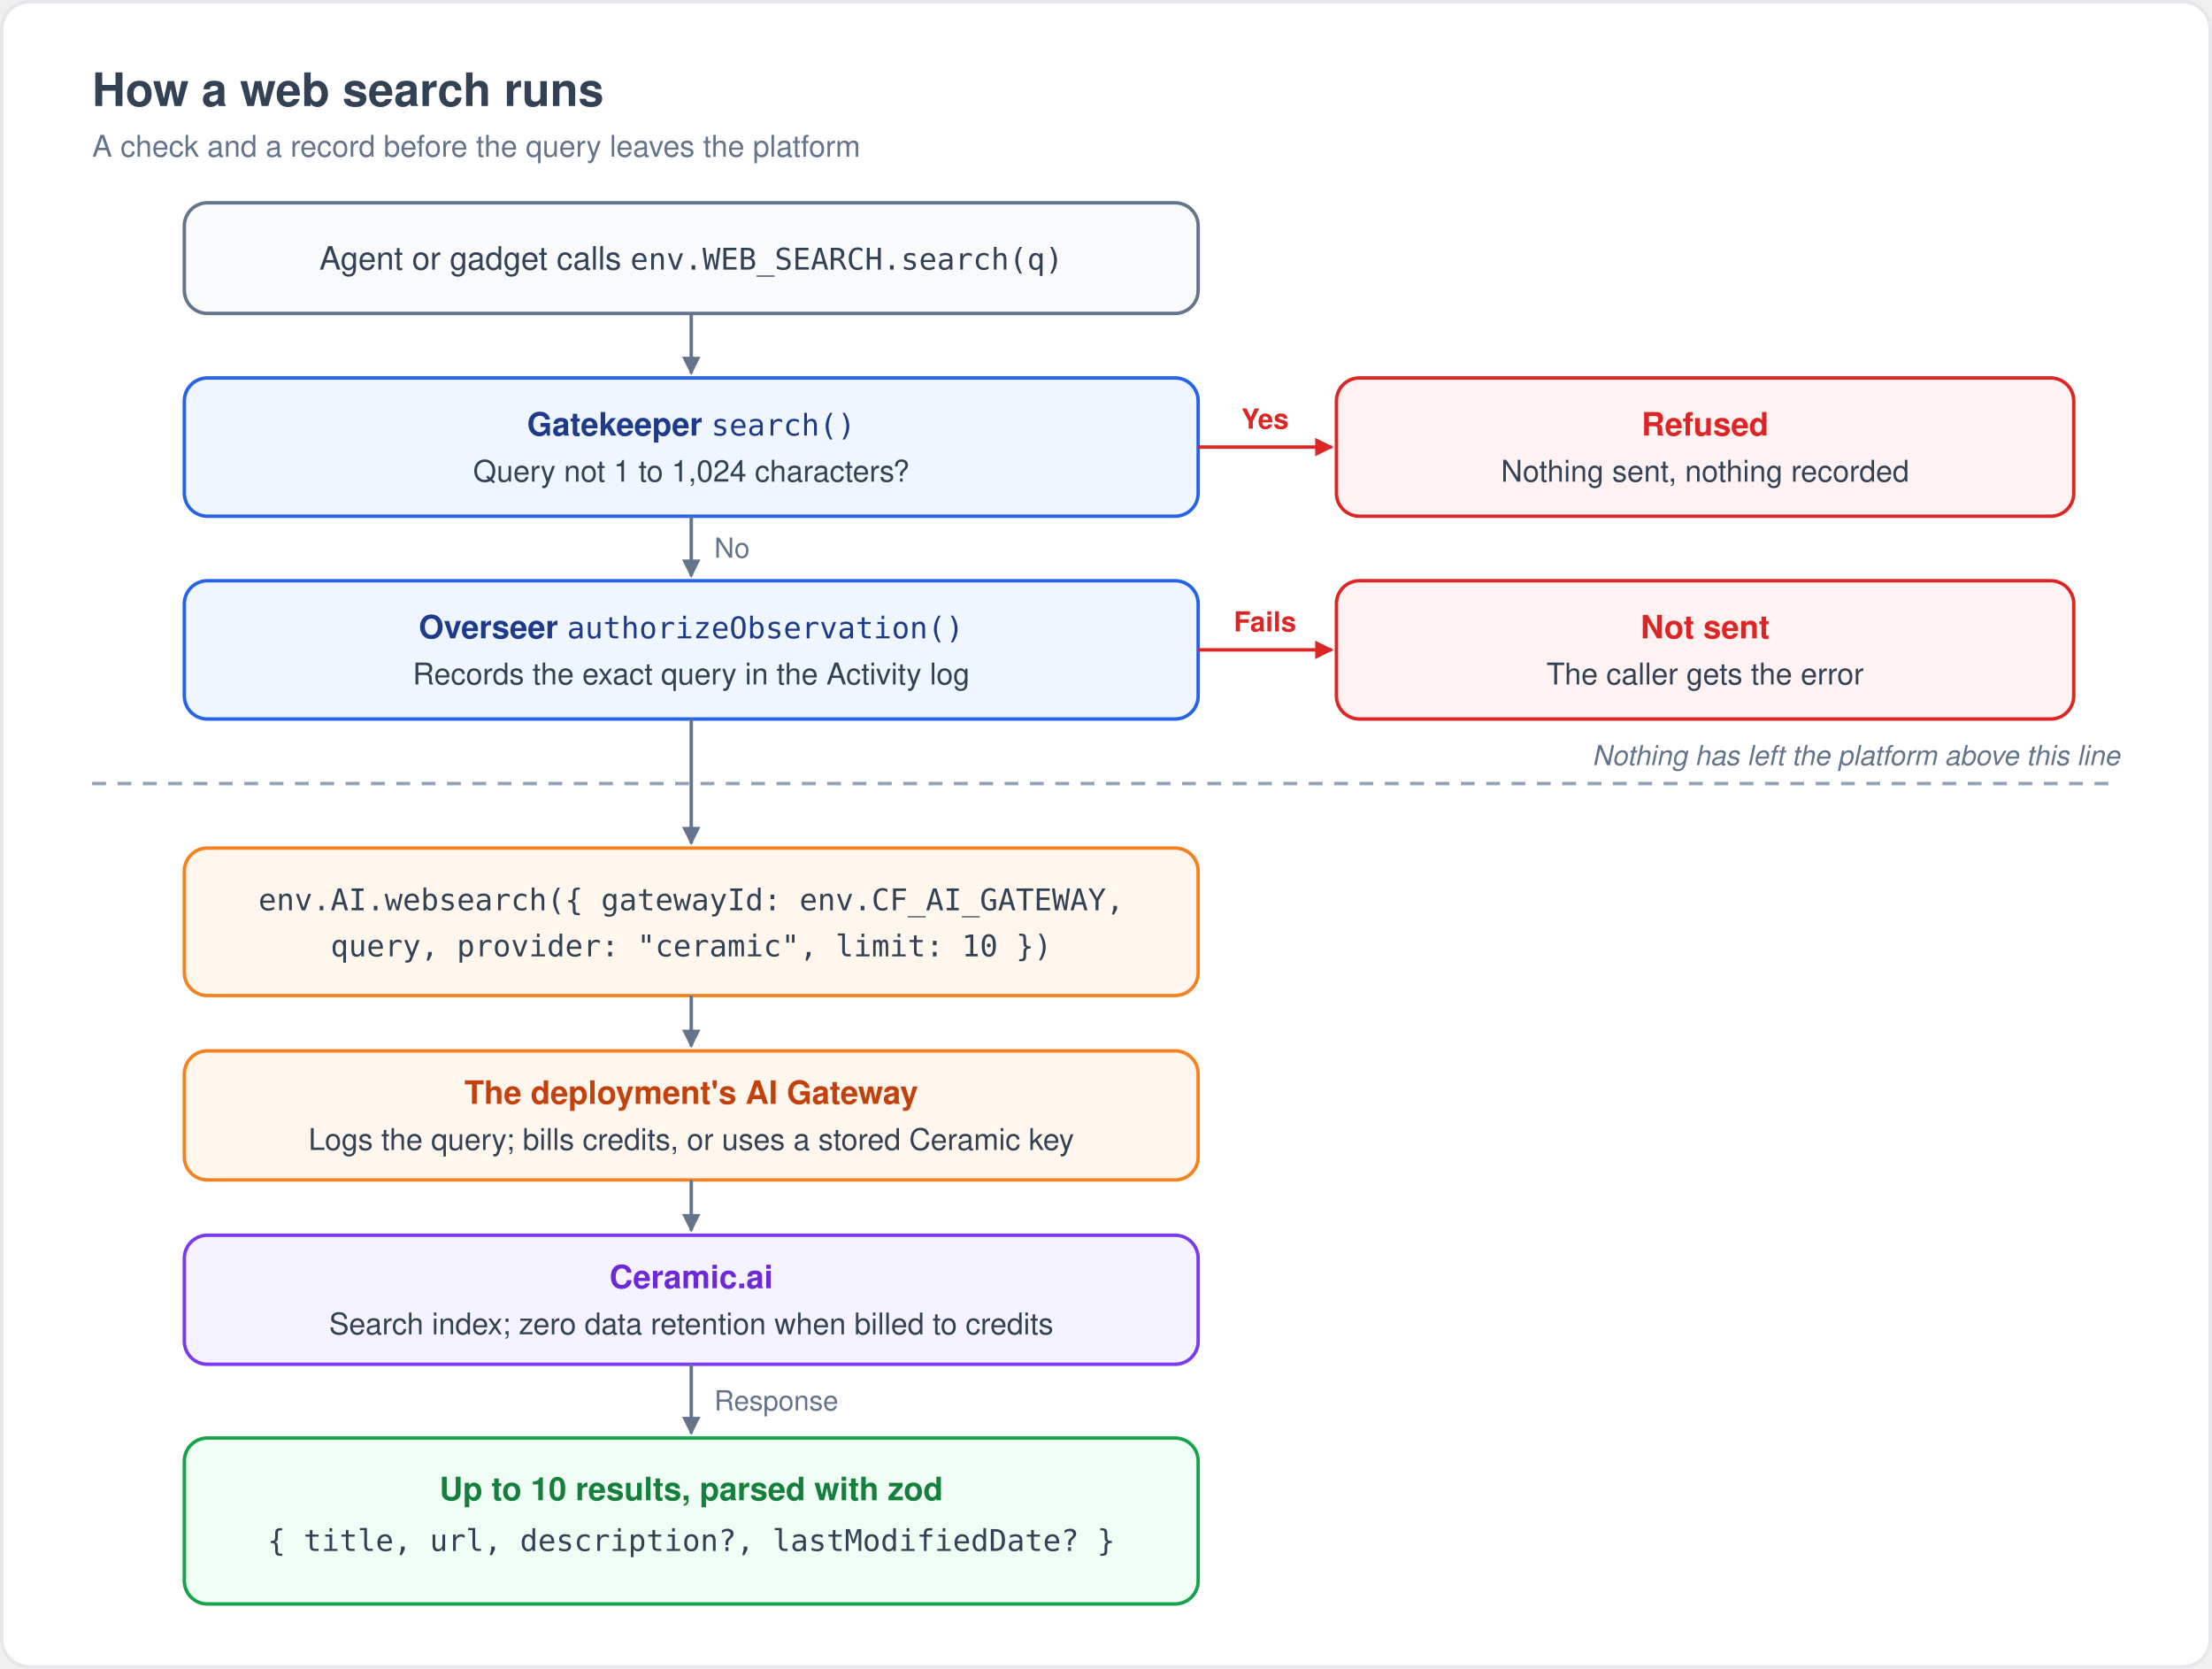
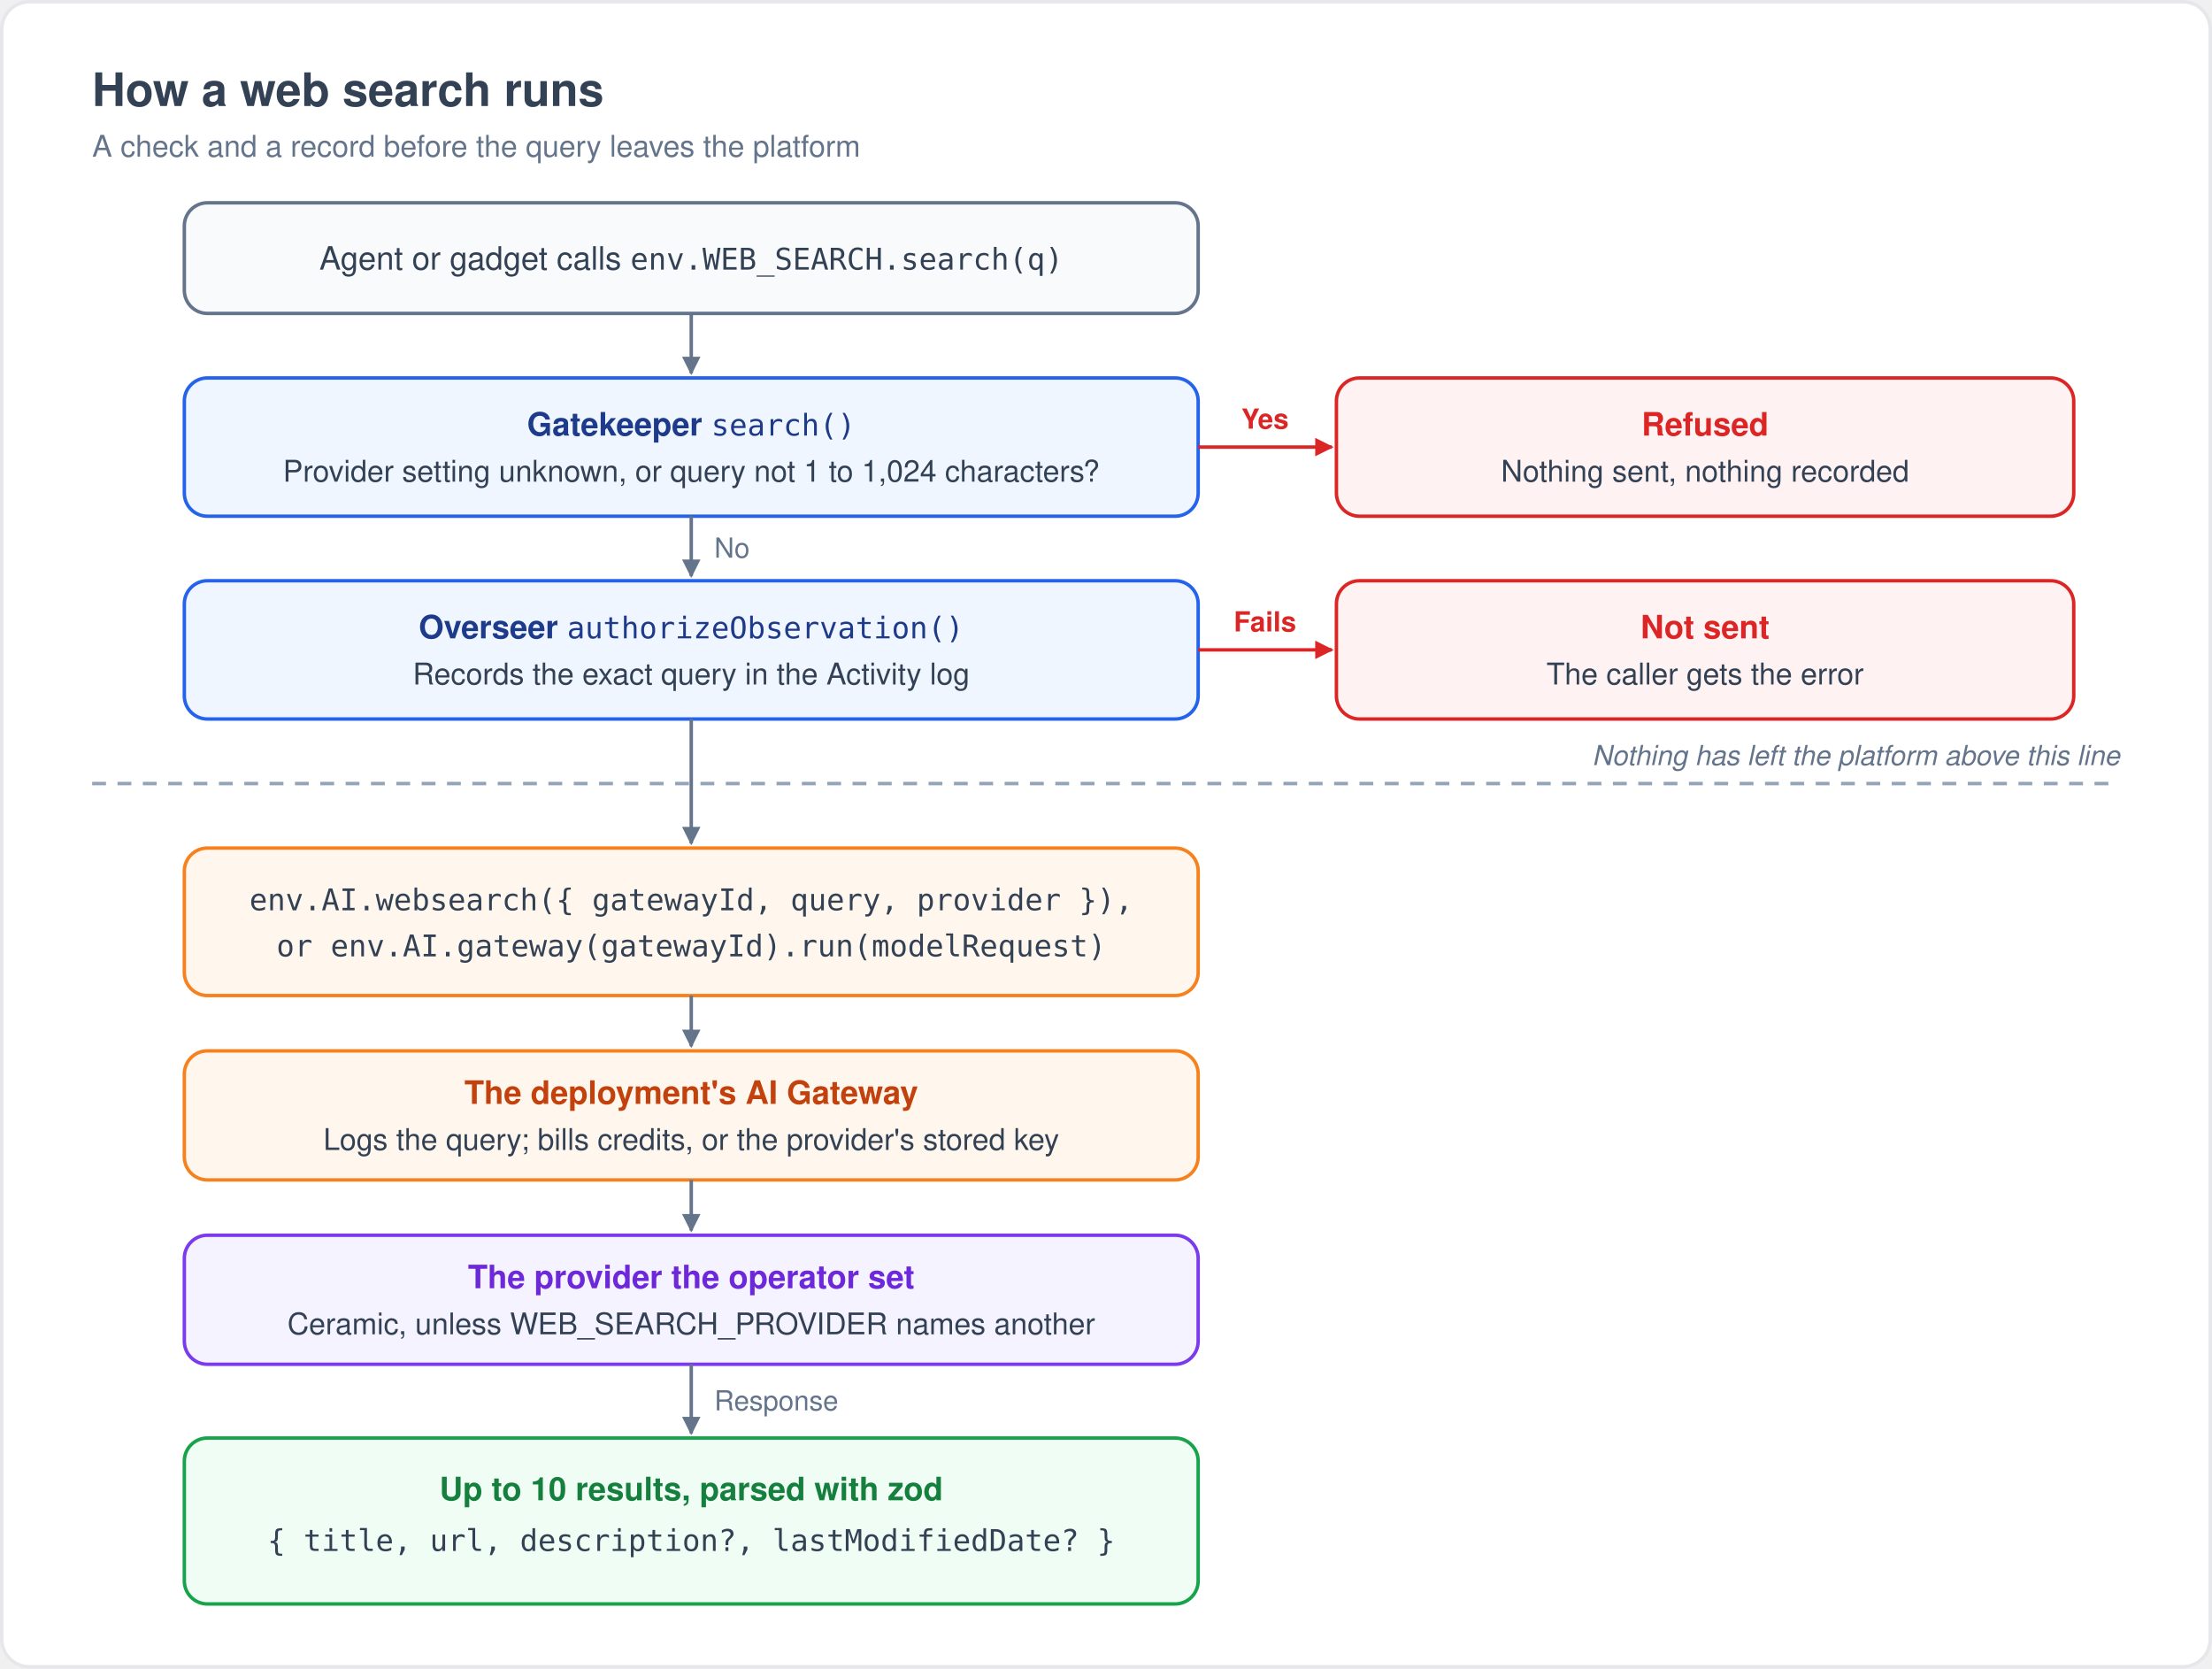
<svg xmlns="http://www.w3.org/2000/svg" width="960" height="724" viewBox="0 0 960 724" font-family="-apple-system, BlinkMacSystemFont, 'Segoe UI', Helvetica, Arial, sans-serif">
  <defs>
    <marker id="arrow" viewBox="0 0 10 10" refX="9" refY="5" markerWidth="8" markerHeight="8" markerUnits="userSpaceOnUse" orient="auto">
      <path d="M0,0 L10,5 L0,10 z" fill="#64748B" />
    </marker>
    <marker id="arrow-red" viewBox="0 0 10 10" refX="9" refY="5" markerWidth="8" markerHeight="8" markerUnits="userSpaceOnUse" orient="auto">
      <path d="M0,0 L10,5 L0,10 z" fill="#DC2626" />
    </marker>
  </defs>
  <rect x="0.75" y="0.75" width="958.5" height="722.5" rx="12" fill="#FFFFFF" stroke="#E5E7EB" stroke-width="1.5" />
  <text x="40" y="46" font-size="20" font-weight="600" fill="#334155">How a web search runs</text>
  <text x="40" y="68" font-size="13" fill="#64748B">A check and a record before the query leaves the platform</text>
  <rect x="80" y="88" width="440" height="48" rx="10" fill="#F8FAFC" stroke="#64748B" stroke-width="1.5" />
  <text x="300" y="117" font-size="14" fill="#334155" text-anchor="middle">Agent or gadget calls <tspan font-family="ui-monospace, SFMono-Regular, Menlo, monospace" font-size="13">env.WEB_SEARCH.search(q)</tspan>
  </text>
  <line x1="300" y1="136" x2="300" y2="162" stroke="#64748B" stroke-width="1.5" marker-end="url(#arrow)" />
  <rect x="80" y="164" width="440" height="60" rx="10" fill="#EFF6FF" stroke="#2563EB" stroke-width="1.5" />
  <text x="300" y="189" font-size="14" fill="#1E3A8A" text-anchor="middle">
    <tspan font-weight="600">Gatekeeper</tspan>
    <tspan font-family="ui-monospace, SFMono-Regular, Menlo, monospace" font-size="13">search()</tspan>
  </text>
-   <text x="300" y="209" font-size="13" fill="#334155" text-anchor="middle">Query not 1 to 1,024 characters?</text>
+   <text x="300" y="209" font-size="13" fill="#334155" text-anchor="middle">Provider setting unknown, or query not 1 to 1,024 characters?</text>
  <line x1="520" y1="194" x2="578" y2="194" stroke="#DC2626" stroke-width="1.5" marker-end="url(#arrow-red)" />
  <text x="549" y="186" font-size="12" font-weight="600" fill="#DC2626" text-anchor="middle">Yes</text>
  <rect x="580" y="164" width="320" height="60" rx="10" fill="#FEF2F2" stroke="#DC2626" stroke-width="1.5" />
  <text x="740" y="189" font-size="14" font-weight="600" fill="#DC2626" text-anchor="middle">Refused</text>
  <text x="740" y="209" font-size="13" fill="#334155" text-anchor="middle">Nothing sent, nothing recorded</text>
  <line x1="300" y1="224" x2="300" y2="250" stroke="#64748B" stroke-width="1.5" marker-end="url(#arrow)" />
  <text x="310" y="242" font-size="12" fill="#64748B">No</text>
  <rect x="80" y="252" width="440" height="60" rx="10" fill="#EFF6FF" stroke="#2563EB" stroke-width="1.5" />
  <text x="300" y="277" font-size="14" fill="#1E3A8A" text-anchor="middle">
    <tspan font-weight="600">Overseer</tspan>
    <tspan font-family="ui-monospace, SFMono-Regular, Menlo, monospace" font-size="13">authorizeObservation()</tspan>
  </text>
  <text x="300" y="297" font-size="13" fill="#334155" text-anchor="middle">Records the exact query in the Activity log</text>
  <line x1="520" y1="282" x2="578" y2="282" stroke="#DC2626" stroke-width="1.5" marker-end="url(#arrow-red)" />
  <text x="549" y="274" font-size="12" font-weight="600" fill="#DC2626" text-anchor="middle">Fails</text>
  <rect x="580" y="252" width="320" height="60" rx="10" fill="#FEF2F2" stroke="#DC2626" stroke-width="1.5" />
  <text x="740" y="277" font-size="14" font-weight="600" fill="#DC2626" text-anchor="middle">Not sent</text>
  <text x="740" y="297" font-size="13" fill="#334155" text-anchor="middle">The caller gets the error</text>
  <line x1="40" y1="340" x2="920" y2="340" stroke="#94A3B8" stroke-width="1.5" stroke-dasharray="6 5" />
  <text x="920" y="332" font-size="12" font-style="italic" fill="#64748B" text-anchor="end">Nothing has left the platform above this line</text>
  <line x1="300" y1="312" x2="300" y2="366" stroke="#64748B" stroke-width="1.5" marker-end="url(#arrow)" />
  <rect x="80" y="368" width="440" height="64" rx="10" fill="#FFF7ED" stroke="#F6821F" stroke-width="1.5" />
-   <text x="300" y="395" font-size="13" font-family="ui-monospace, SFMono-Regular, Menlo, monospace" fill="#334155" text-anchor="middle">env.AI.websearch({ gatewayId: env.CF_AI_GATEWAY,</text>
-   <text x="300" y="415" font-size="13" font-family="ui-monospace, SFMono-Regular, Menlo, monospace" fill="#334155" text-anchor="middle">query, provider: "ceramic", limit: 10 })</text>
+   <text x="300" y="395" font-size="13" font-family="ui-monospace, SFMono-Regular, Menlo, monospace" fill="#334155" text-anchor="middle">env.AI.websearch({ gatewayId, query, provider }),</text>
+   <text x="300" y="415" font-size="13" font-family="ui-monospace, SFMono-Regular, Menlo, monospace" fill="#334155" text-anchor="middle">or env.AI.gateway(gatewayId).run(modelRequest)</text>
  <line x1="300" y1="432" x2="300" y2="454" stroke="#64748B" stroke-width="1.5" marker-end="url(#arrow)" />
  <rect x="80" y="456" width="440" height="56" rx="10" fill="#FFF7ED" stroke="#F6821F" stroke-width="1.5" />
  <text x="300" y="479" font-size="14" font-weight="600" fill="#C2410C" text-anchor="middle">The deployment's AI Gateway</text>
-   <text x="300" y="499" font-size="13" fill="#334155" text-anchor="middle">Logs the query; bills credits, or uses a stored Ceramic key</text>
+   <text x="300" y="499" font-size="13" fill="#334155" text-anchor="middle">Logs the query; bills credits, or the provider's stored key</text>
  <line x1="300" y1="512" x2="300" y2="534" stroke="#64748B" stroke-width="1.5" marker-end="url(#arrow)" />
  <rect x="80" y="536" width="440" height="56" rx="10" fill="#F5F3FF" stroke="#7C3AED" stroke-width="1.5" />
-   <text x="300" y="559" font-size="14" font-weight="600" fill="#6D28D9" text-anchor="middle">Ceramic.ai</text>
-   <text x="300" y="579" font-size="13" fill="#334155" text-anchor="middle">Search index; zero data retention when billed to credits</text>
+   <text x="300" y="559" font-size="14" font-weight="600" fill="#6D28D9" text-anchor="middle">The provider the operator set</text>
+   <text x="300" y="579" font-size="13" fill="#334155" text-anchor="middle">Ceramic, unless WEB_SEARCH_PROVIDER names another</text>
  <line x1="300" y1="592" x2="300" y2="622" stroke="#64748B" stroke-width="1.5" marker-end="url(#arrow)" />
  <text x="310" y="612" font-size="12" fill="#64748B">Response</text>
  <rect x="80" y="624" width="440" height="72" rx="10" fill="#F0FDF4" stroke="#16A34A" stroke-width="1.5" />
  <text x="300" y="651" font-size="14" font-weight="600" fill="#15803D" text-anchor="middle">Up to 10 results, parsed with zod</text>
  <text x="300" y="673" font-size="13" font-family="ui-monospace, SFMono-Regular, Menlo, monospace" fill="#334155" text-anchor="middle">{ title, url, description?, lastModifiedDate? }</text>
</svg>
